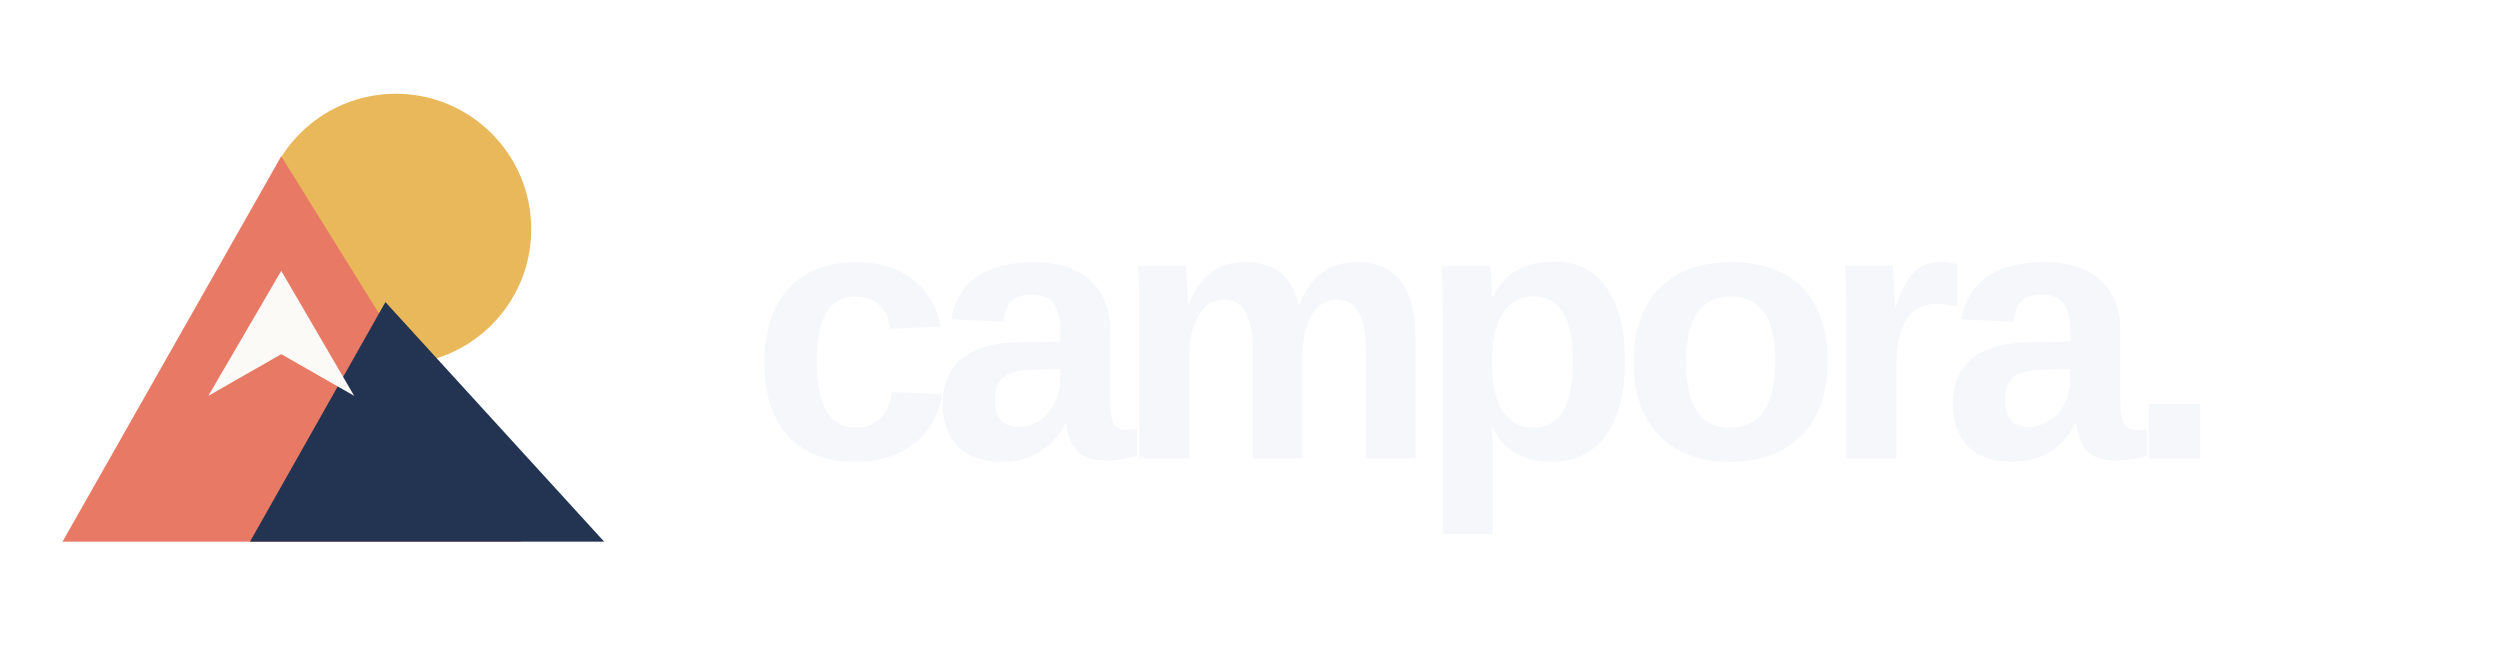
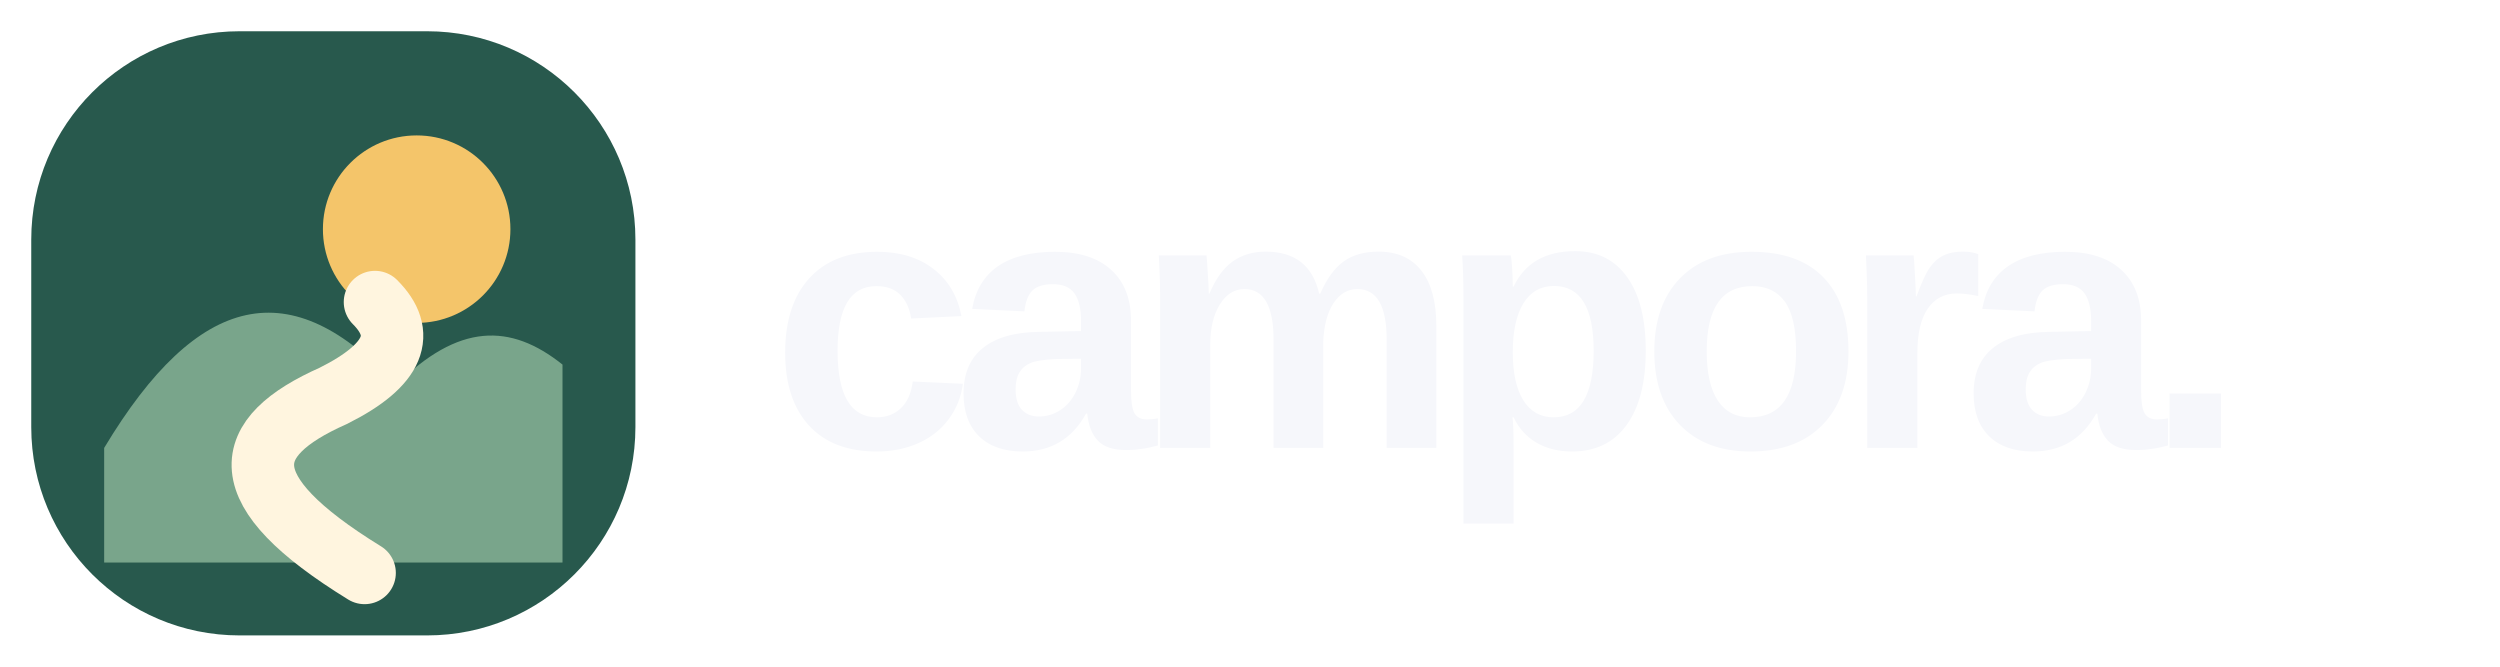
<svg xmlns="http://www.w3.org/2000/svg" width="240" height="64" viewBox="0 0 240 64">
-   <circle cx="38" cy="22" r="13" fill="#e9b85b" />
-   <path d="M6 52 27 15l23 37H6Z" fill="#e87965" />
-   <path d="m24 52 13-23 21 23H24Z" fill="#223451" />
-   <path d="m20 38 7-12 7 12-7-4-7 4Z" fill="#fcfaf6" />
-   <text x="72" y="44" fill="#f6f7fb" font-family="Arial,sans-serif" font-size="35" font-weight="700" letter-spacing="-2">campora.</text>
+   <rect x="3" y="3" width="58" height="58" rx="20" fill="#28594d" />
+   <circle cx="40" cy="22" r="9" fill="#f4c56a" />
+   <path d="M10 43c9-15 18-17 28-6 6-6 11-6 16-2v19H10Z" fill="#79a58b" />
+   <path d="M35 55c-13-8-12-13-3-17 6-3 7-6 4-9" fill="none" stroke="#fff5df" stroke-width="6" stroke-linecap="round" />
+   <text x="74" y="43" fill="#f6f7fb" font-family="Arial,sans-serif" font-size="35" font-weight="700" letter-spacing="-2">campora.</text>
</svg>
